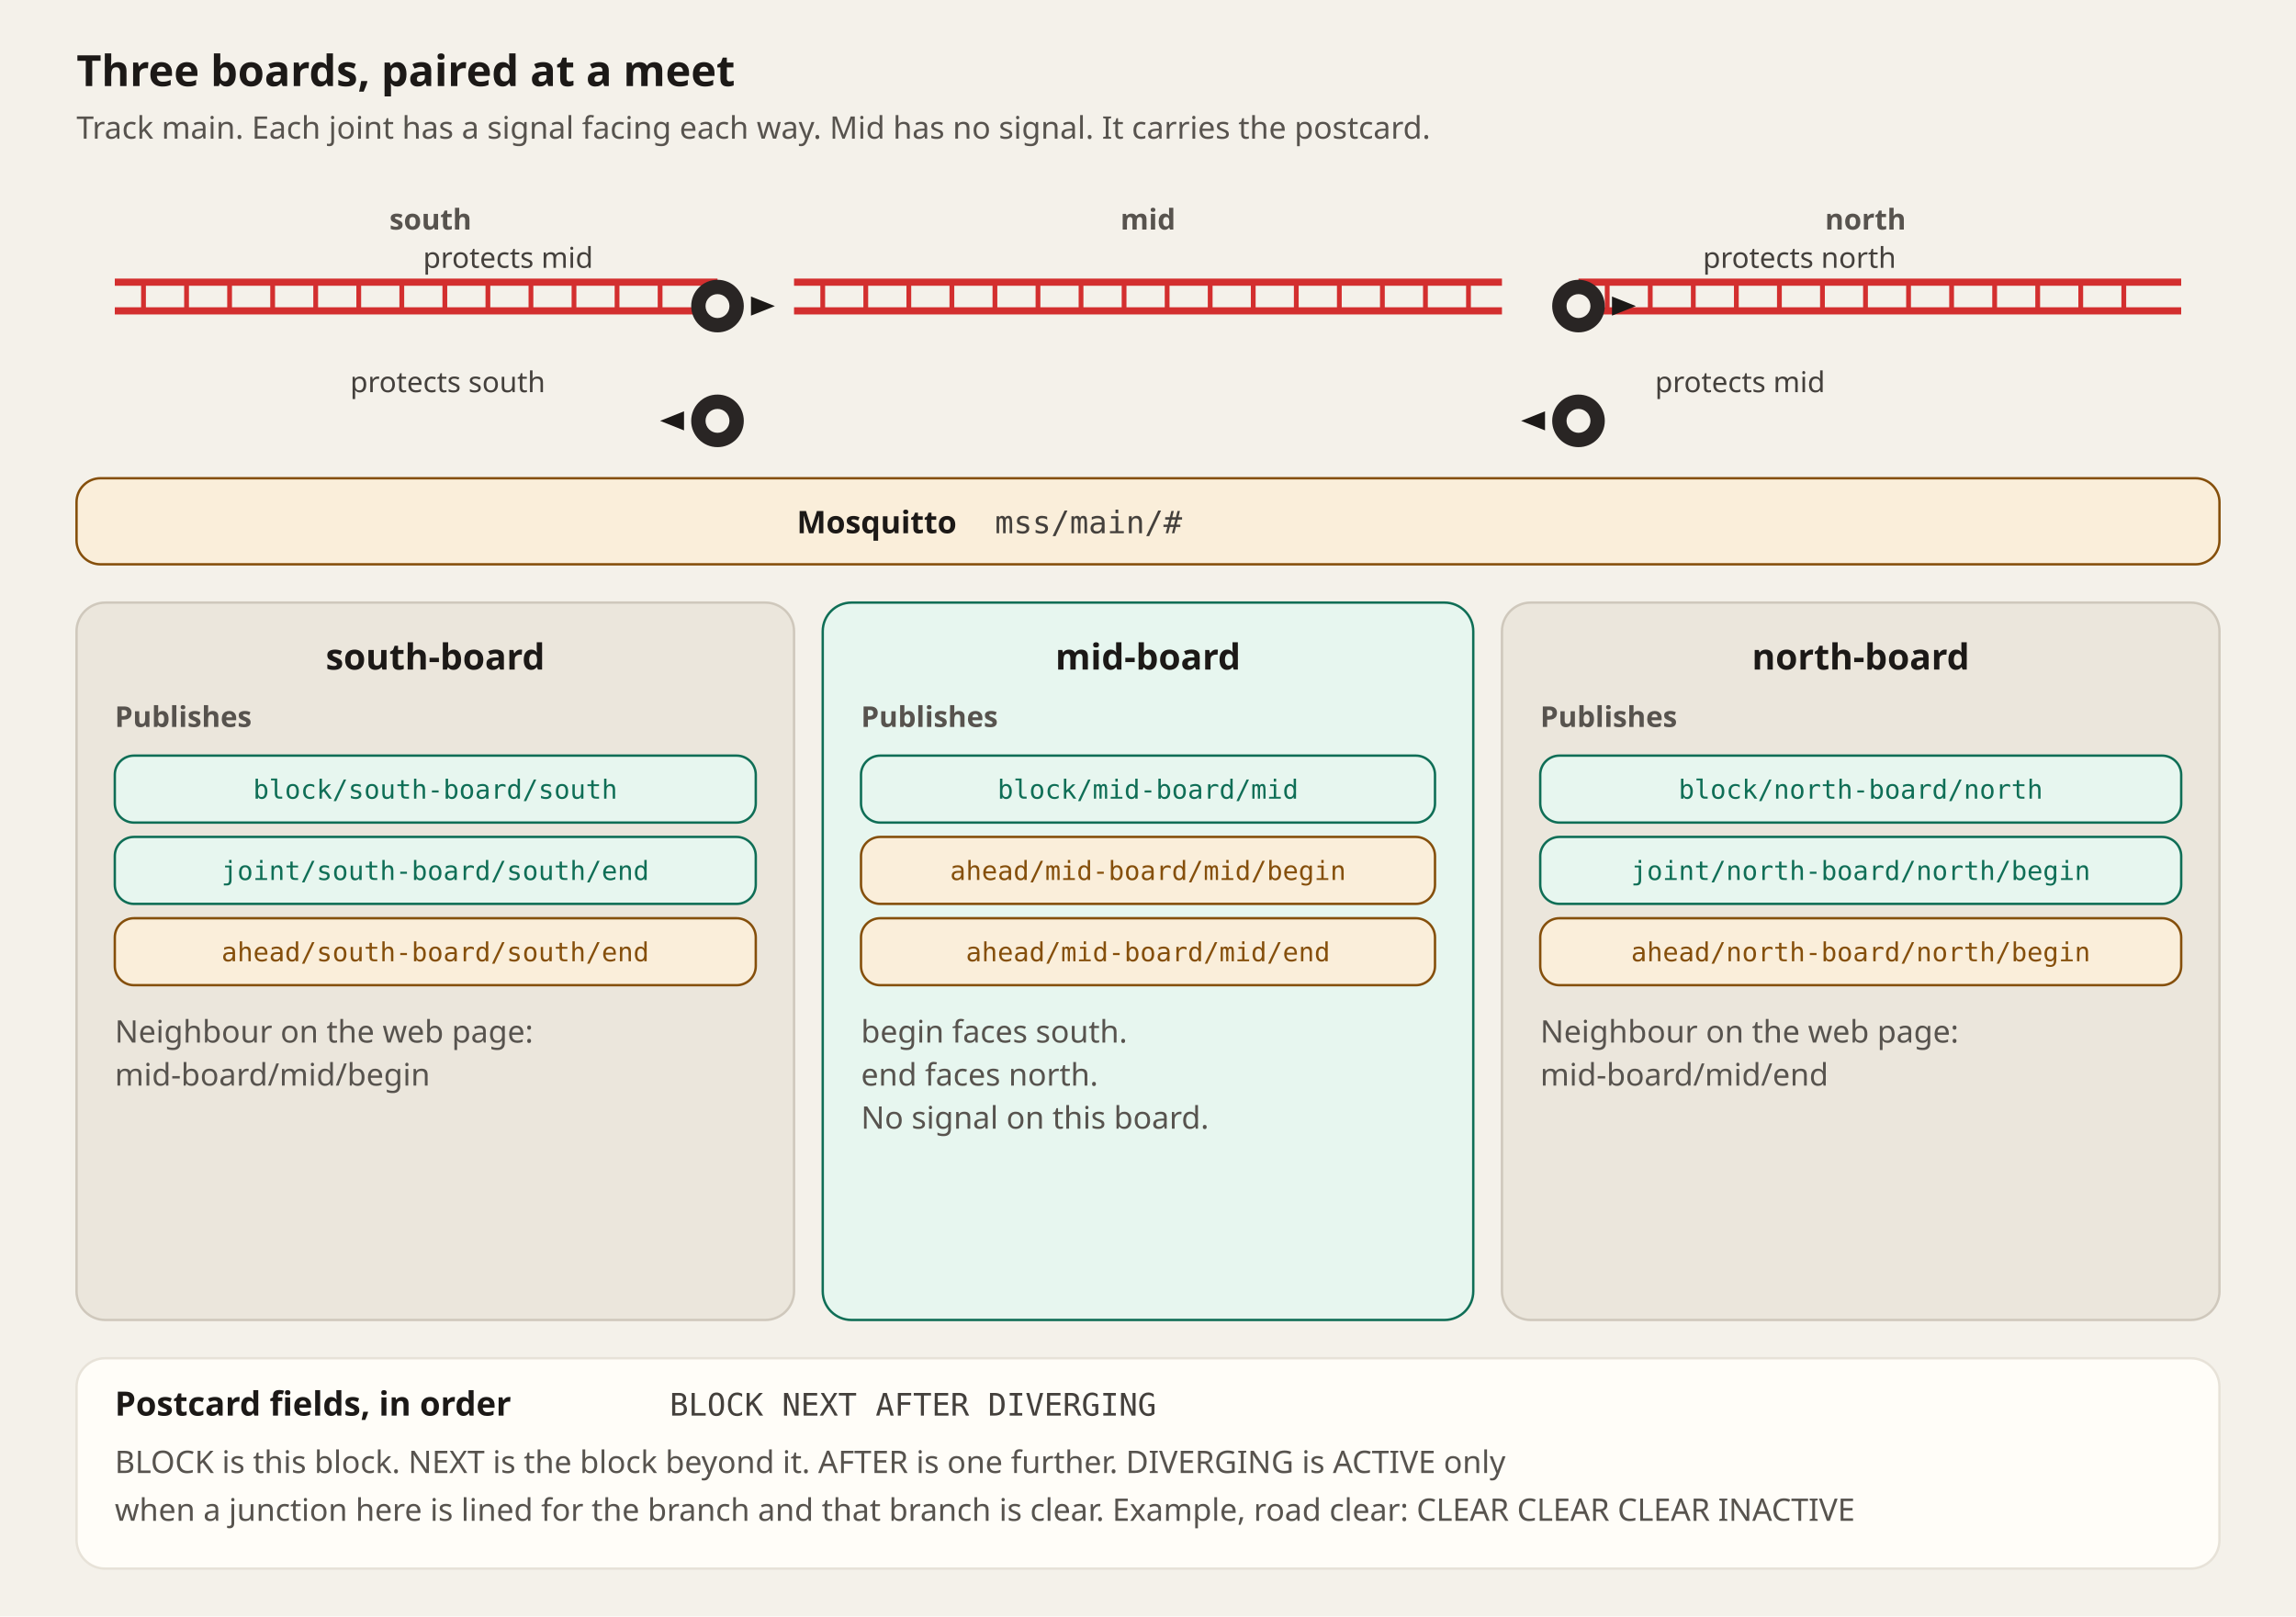
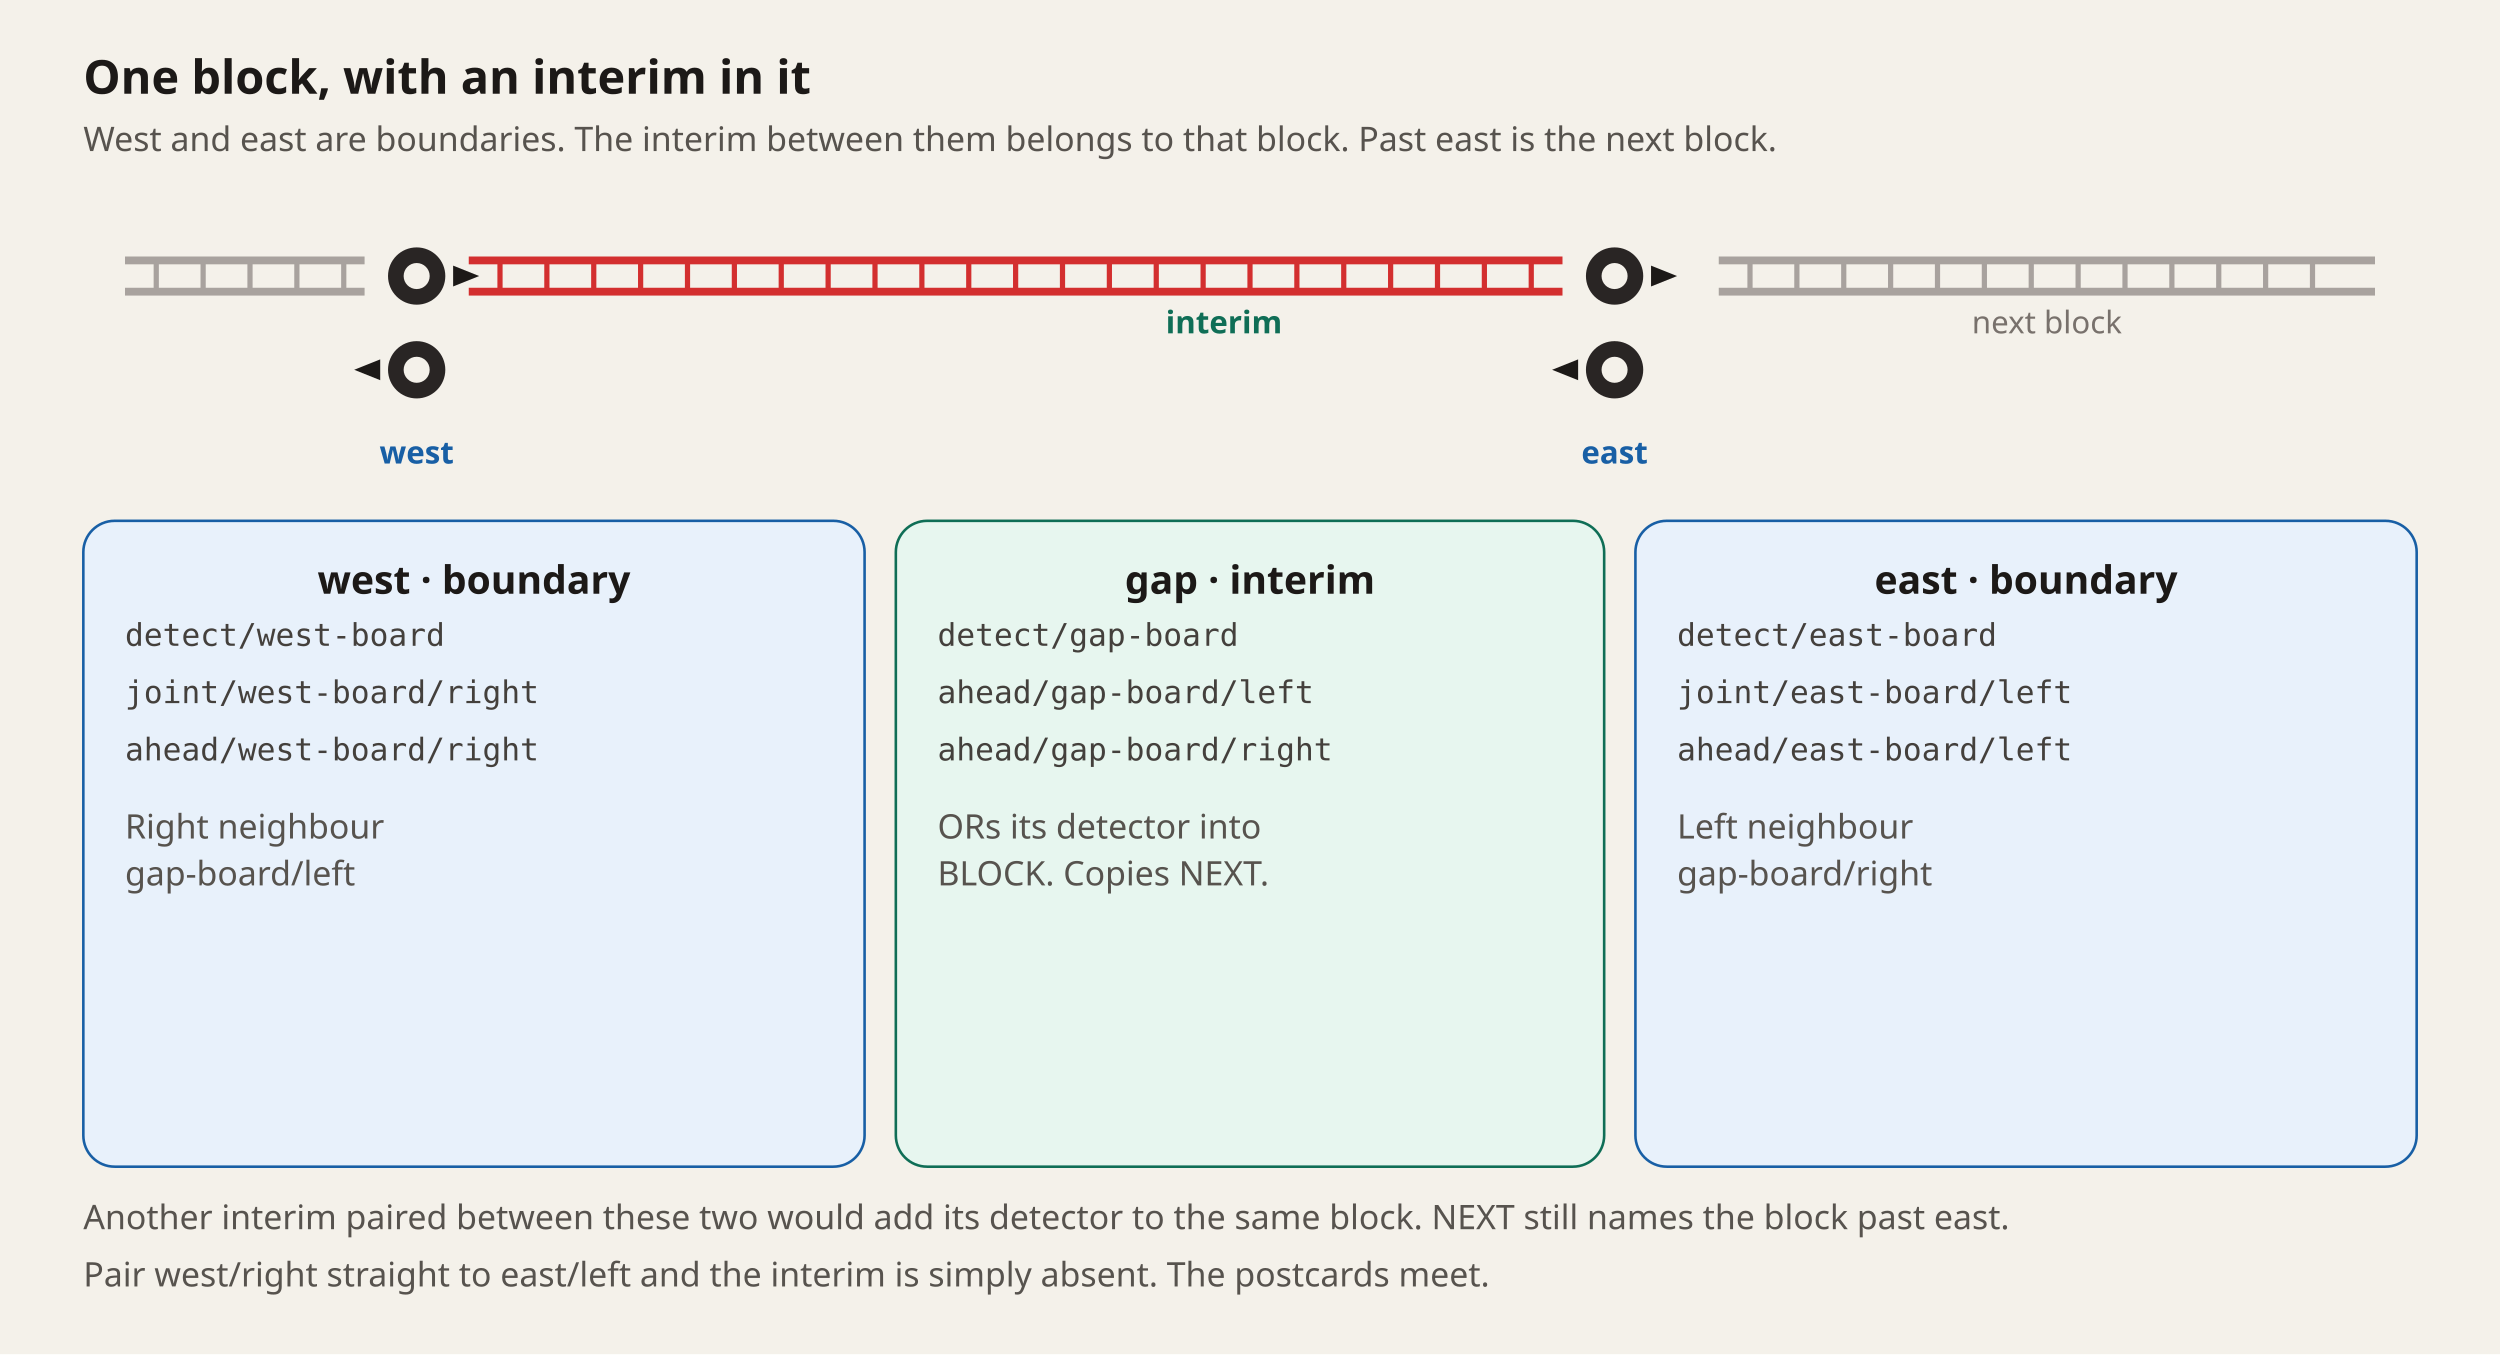
- <svg xmlns="http://www.w3.org/2000/svg" width="960" height="676" viewBox="0 0 960 676" role="img" aria-labelledby="title desc">
-   <rect width="960" height="676" fill="#f4f1ea" />
+ <svg xmlns="http://www.w3.org/2000/svg" width="960" height="520" viewBox="0 0 960 520" role="img" aria-labelledby="title desc">
+   <rect width="960" height="520" fill="#f4f1ea" />
  <g font-family="ui-sans-serif, system-ui, sans-serif" fill="#1c1917">
-     <text x="32" y="36" font-size="18" font-weight="600">Three boards, paired at a meet</text>
-     <text x="32" y="58" fill="#57534e" font-size="13">Track main. Each joint has a signal facing each way. Mid has no signal. It carries the postcard.</text>
-     <g fill="#57534e" font-size="12" font-weight="600" text-anchor="middle">
-       <text x="180" y="96">south</text>
-       <text x="480" y="96">mid</text>
-       <text x="780" y="96">north</text>
+     <text x="32" y="36" font-size="18" font-weight="600">One block, with an interim in it</text>
+     <text x="32" y="58" fill="#57534e" font-size="13">West and east are boundaries. The interim between them belongs to that block. Past east is the next block.</text>
+     <g stroke="#a8a29e" stroke-width="3" stroke-linecap="butt">
+       <line x1="48" y1="100" x2="140" y2="100" />
+       <line x1="48" y1="112" x2="140" y2="112" />
+     </g>
+     <g stroke="#a8a29e" stroke-width="2">
+       <line x1="60" y1="100" x2="60" y2="112" />
+       <line x1="78" y1="100" x2="78" y2="112" />
+       <line x1="96" y1="100" x2="96" y2="112" />
+       <line x1="114" y1="100" x2="114" y2="112" />
+       <line x1="132" y1="100" x2="132" y2="112" />
    </g>
    <g stroke="#d32f2f" stroke-width="3" stroke-linecap="butt">
-       <line x1="48" y1="118" x2="300" y2="118" />
-       <line x1="48" y1="130" x2="300" y2="130" />
+       <line x1="180" y1="100" x2="600" y2="100" />
+       <line x1="180" y1="112" x2="600" y2="112" />
    </g>
    <g stroke="#d32f2f" stroke-width="2">
-       <line x1="60" y1="118" x2="60" y2="130" />
-       <line x1="78" y1="118" x2="78" y2="130" />
-       <line x1="96" y1="118" x2="96" y2="130" />
-       <line x1="114" y1="118" x2="114" y2="130" />
-       <line x1="132" y1="118" x2="132" y2="130" />
-       <line x1="150" y1="118" x2="150" y2="130" />
-       <line x1="168" y1="118" x2="168" y2="130" />
-       <line x1="186" y1="118" x2="186" y2="130" />
-       <line x1="204" y1="118" x2="204" y2="130" />
-       <line x1="222" y1="118" x2="222" y2="130" />
-       <line x1="240" y1="118" x2="240" y2="130" />
-       <line x1="258" y1="118" x2="258" y2="130" />
-       <line x1="276" y1="118" x2="276" y2="130" />
+       <line x1="192" y1="100" x2="192" y2="112" />
+       <line x1="210" y1="100" x2="210" y2="112" />
+       <line x1="228" y1="100" x2="228" y2="112" />
+       <line x1="246" y1="100" x2="246" y2="112" />
+       <line x1="264" y1="100" x2="264" y2="112" />
+       <line x1="282" y1="100" x2="282" y2="112" />
+       <line x1="300" y1="100" x2="300" y2="112" />
+       <line x1="318" y1="100" x2="318" y2="112" />
+       <line x1="336" y1="100" x2="336" y2="112" />
+       <line x1="354" y1="100" x2="354" y2="112" />
+       <line x1="372" y1="100" x2="372" y2="112" />
+       <line x1="390" y1="100" x2="390" y2="112" />
+       <line x1="408" y1="100" x2="408" y2="112" />
+       <line x1="426" y1="100" x2="426" y2="112" />
+       <line x1="444" y1="100" x2="444" y2="112" />
+       <line x1="462" y1="100" x2="462" y2="112" />
+       <line x1="480" y1="100" x2="480" y2="112" />
+       <line x1="498" y1="100" x2="498" y2="112" />
+       <line x1="516" y1="100" x2="516" y2="112" />
+       <line x1="534" y1="100" x2="534" y2="112" />
+       <line x1="552" y1="100" x2="552" y2="112" />
+       <line x1="570" y1="100" x2="570" y2="112" />
+       <line x1="588" y1="100" x2="588" y2="112" />
    </g>
-     <g stroke="#d32f2f" stroke-width="3" stroke-linecap="butt">
-       <line x1="332" y1="118" x2="628" y2="118" />
-       <line x1="332" y1="130" x2="628" y2="130" />
+     <g stroke="#a8a29e" stroke-width="3" stroke-linecap="butt">
+       <line x1="660" y1="100" x2="912" y2="100" />
+       <line x1="660" y1="112" x2="912" y2="112" />
    </g>
-     <g stroke="#d32f2f" stroke-width="2">
-       <line x1="344" y1="118" x2="344" y2="130" />
-       <line x1="362" y1="118" x2="362" y2="130" />
-       <line x1="380" y1="118" x2="380" y2="130" />
-       <line x1="398" y1="118" x2="398" y2="130" />
-       <line x1="416" y1="118" x2="416" y2="130" />
-       <line x1="434" y1="118" x2="434" y2="130" />
-       <line x1="452" y1="118" x2="452" y2="130" />
-       <line x1="470" y1="118" x2="470" y2="130" />
-       <line x1="488" y1="118" x2="488" y2="130" />
-       <line x1="506" y1="118" x2="506" y2="130" />
-       <line x1="524" y1="118" x2="524" y2="130" />
-       <line x1="542" y1="118" x2="542" y2="130" />
-       <line x1="560" y1="118" x2="560" y2="130" />
-       <line x1="578" y1="118" x2="578" y2="130" />
-       <line x1="596" y1="118" x2="596" y2="130" />
-       <line x1="614" y1="118" x2="614" y2="130" />
+     <g stroke="#a8a29e" stroke-width="2">
+       <line x1="672" y1="100" x2="672" y2="112" />
+       <line x1="690" y1="100" x2="690" y2="112" />
+       <line x1="708" y1="100" x2="708" y2="112" />
+       <line x1="726" y1="100" x2="726" y2="112" />
+       <line x1="744" y1="100" x2="744" y2="112" />
+       <line x1="762" y1="100" x2="762" y2="112" />
+       <line x1="780" y1="100" x2="780" y2="112" />
+       <line x1="798" y1="100" x2="798" y2="112" />
+       <line x1="816" y1="100" x2="816" y2="112" />
+       <line x1="834" y1="100" x2="834" y2="112" />
+       <line x1="852" y1="100" x2="852" y2="112" />
+       <line x1="870" y1="100" x2="870" y2="112" />
+       <line x1="888" y1="100" x2="888" y2="112" />
    </g>
-     <g stroke="#d32f2f" stroke-width="3" stroke-linecap="butt">
-       <line x1="660" y1="118" x2="912" y2="118" />
-       <line x1="660" y1="130" x2="912" y2="130" />
-     </g>
-     <g stroke="#d32f2f" stroke-width="2">
-       <line x1="672" y1="118" x2="672" y2="130" />
-       <line x1="690" y1="118" x2="690" y2="130" />
-       <line x1="708" y1="118" x2="708" y2="130" />
-       <line x1="726" y1="118" x2="726" y2="130" />
-       <line x1="744" y1="118" x2="744" y2="130" />
-       <line x1="762" y1="118" x2="762" y2="130" />
-       <line x1="780" y1="118" x2="780" y2="130" />
-       <line x1="798" y1="118" x2="798" y2="130" />
-       <line x1="816" y1="118" x2="816" y2="130" />
-       <line x1="834" y1="118" x2="834" y2="130" />
-       <line x1="852" y1="118" x2="852" y2="130" />
-       <line x1="870" y1="118" x2="870" y2="130" />
-       <line x1="888" y1="118" x2="888" y2="130" />
-     </g>
-     <text x="248" y="112" text-anchor="end" fill="#44403c" font-size="12">protects mid</text>
-     <text x="228" y="164" text-anchor="end" fill="#44403c" font-size="12">protects south</text>
-     <text x="712" y="112" fill="#44403c" font-size="12">protects north</text>
-     <text x="692" y="164" fill="#44403c" font-size="12">protects mid</text>
-     <g transform="translate(300 128) scale(1 1)">
+     <g transform="translate(160 106) scale(1 1)">
      <circle cx="0" cy="0" r="11" fill="#292524" />
      <circle cx="0" cy="0" r="5" fill="#f4f1ea" />
      <polygon points="14,-4 24,0 14,4" fill="#1c1917" />
    </g>
-     <g transform="translate(300 176) scale(-1 1)">
+     <g transform="translate(160 142) scale(-1 1)">
      <circle cx="0" cy="0" r="11" fill="#292524" />
      <circle cx="0" cy="0" r="5" fill="#f4f1ea" />
      <polygon points="14,-4 24,0 14,4" fill="#1c1917" />
    </g>
-     <g transform="translate(660 128) scale(1 1)">
+     <g transform="translate(620 106) scale(1 1)">
      <circle cx="0" cy="0" r="11" fill="#292524" />
      <circle cx="0" cy="0" r="5" fill="#f4f1ea" />
      <polygon points="14,-4 24,0 14,4" fill="#1c1917" />
    </g>
-     <g transform="translate(660 176) scale(-1 1)">
+     <g transform="translate(620 142) scale(-1 1)">
      <circle cx="0" cy="0" r="11" fill="#292524" />
      <circle cx="0" cy="0" r="5" fill="#f4f1ea" />
      <polygon points="14,-4 24,0 14,4" fill="#1c1917" />
    </g>
-     <rect x="32" y="200" width="896" height="36" rx="10" fill="#faeeda" stroke="#854f0b" />
-     <text x="400" y="223" text-anchor="end" font-size="13" font-weight="600">Mosquitto</text>
-     <text x="416" y="223" fill="#44403c" font-family="ui-monospace, SFMono-Regular, Menlo, monospace" font-size="13">mss/main/#</text>
-     <rect x="32" y="252" width="300" height="300" rx="12" fill="#ebe6dc" stroke="#cfc8bc" />
-     <text x="182.0" y="280" text-anchor="middle" font-size="15" font-weight="600">south-board</text>
-     <text x="48" y="304" fill="#57534e" font-size="12" font-weight="600">Publishes</text>
-     <rect x="48" y="316" width="268" height="28" rx="8" fill="#e7f6ef" stroke="#0f6e56" />
-     <text x="182.0" y="334" text-anchor="middle" fill="#0f6e56" font-family="ui-monospace, SFMono-Regular, Menlo, monospace" font-size="11">block/south-board/south</text>
-     <rect x="48" y="350" width="268" height="28" rx="8" fill="#e7f6ef" stroke="#0f6e56" />
-     <text x="182.0" y="368" text-anchor="middle" fill="#0f6e56" font-family="ui-monospace, SFMono-Regular, Menlo, monospace" font-size="11">joint/south-board/south/end</text>
-     <rect x="48" y="384" width="268" height="28" rx="8" fill="#faeeda" stroke="#854f0b" />
-     <text x="182.0" y="402" text-anchor="middle" fill="#854f0b" font-family="ui-monospace, SFMono-Regular, Menlo, monospace" font-size="11">ahead/south-board/south/end</text>
-     <text x="48" y="436" fill="#57534e" font-size="13">Neighbour on the web page:</text>
-     <text x="48" y="454" fill="#57534e" font-size="13">mid-board/mid/begin</text>
-     <rect x="344" y="252" width="272" height="300" rx="12" fill="#e7f6ef" stroke="#0f6e56" />
-     <text x="480.0" y="280" text-anchor="middle" font-size="15" font-weight="600">mid-board</text>
-     <text x="360" y="304" fill="#57534e" font-size="12" font-weight="600">Publishes</text>
-     <rect x="360" y="316" width="240" height="28" rx="8" fill="#e7f6ef" stroke="#0f6e56" />
-     <text x="480.0" y="334" text-anchor="middle" fill="#0f6e56" font-family="ui-monospace, SFMono-Regular, Menlo, monospace" font-size="11">block/mid-board/mid</text>
-     <rect x="360" y="350" width="240" height="28" rx="8" fill="#faeeda" stroke="#854f0b" />
-     <text x="480.0" y="368" text-anchor="middle" fill="#854f0b" font-family="ui-monospace, SFMono-Regular, Menlo, monospace" font-size="11">ahead/mid-board/mid/begin</text>
-     <rect x="360" y="384" width="240" height="28" rx="8" fill="#faeeda" stroke="#854f0b" />
-     <text x="480.0" y="402" text-anchor="middle" fill="#854f0b" font-family="ui-monospace, SFMono-Regular, Menlo, monospace" font-size="11">ahead/mid-board/mid/end</text>
-     <text x="360" y="436" fill="#57534e" font-size="13">begin faces south.</text>
-     <text x="360" y="454" fill="#57534e" font-size="13">end faces north.</text>
-     <text x="360" y="472" fill="#57534e" font-size="13">No signal on this board.</text>
-     <rect x="628" y="252" width="300" height="300" rx="12" fill="#ebe6dc" stroke="#cfc8bc" />
-     <text x="778.0" y="280" text-anchor="middle" font-size="15" font-weight="600">north-board</text>
-     <text x="644" y="304" fill="#57534e" font-size="12" font-weight="600">Publishes</text>
-     <rect x="644" y="316" width="268" height="28" rx="8" fill="#e7f6ef" stroke="#0f6e56" />
-     <text x="778.0" y="334" text-anchor="middle" fill="#0f6e56" font-family="ui-monospace, SFMono-Regular, Menlo, monospace" font-size="11">block/north-board/north</text>
-     <rect x="644" y="350" width="268" height="28" rx="8" fill="#e7f6ef" stroke="#0f6e56" />
-     <text x="778.0" y="368" text-anchor="middle" fill="#0f6e56" font-family="ui-monospace, SFMono-Regular, Menlo, monospace" font-size="11">joint/north-board/north/begin</text>
-     <rect x="644" y="384" width="268" height="28" rx="8" fill="#faeeda" stroke="#854f0b" />
-     <text x="778.0" y="402" text-anchor="middle" fill="#854f0b" font-family="ui-monospace, SFMono-Regular, Menlo, monospace" font-size="11">ahead/north-board/north/begin</text>
-     <text x="644" y="436" fill="#57534e" font-size="13">Neighbour on the web page:</text>
-     <text x="644" y="454" fill="#57534e" font-size="13">mid-board/mid/end</text>
-     <rect x="32" y="568" width="896" height="88" rx="12" fill="#fffdf8" stroke="#e7e2d8" />
-     <text x="48" y="592" font-size="14" font-weight="600">Postcard fields, in order</text>
-     <text x="280" y="592" fill="#44403c" font-family="ui-monospace, SFMono-Regular, Menlo, monospace" font-size="13">BLOCK  NEXT  AFTER  DIVERGING</text>
-     <text x="48" y="616" fill="#57534e" font-size="13">BLOCK is this block. NEXT is the block beyond it. AFTER is one further. DIVERGING is ACTIVE only</text>
-     <text x="48" y="636" fill="#57534e" font-size="13">when a junction here is lined for the branch and that branch is clear. Example, road clear: CLEAR CLEAR CLEAR INACTIVE</text>
+     <text x="160" y="178" text-anchor="middle" fill="#185fa5" font-size="12" font-weight="600">west</text>
+     <text x="470" y="128" text-anchor="middle" fill="#0f6e56" font-size="12" font-weight="600">interim</text>
+     <text x="620" y="178" text-anchor="middle" fill="#185fa5" font-size="12" font-weight="600">east</text>
+     <text x="786" y="128" text-anchor="middle" fill="#78716c" font-size="12">next block</text>
+     <rect x="32" y="200" width="300" height="248" rx="12" fill="#e8f1fb" stroke="#185fa5" />
+     <text x="182.0" y="228" text-anchor="middle" font-size="15" font-weight="600">west · boundary</text>
+     <text x="48" y="248" fill="#44403c" font-family="ui-monospace, SFMono-Regular, Menlo, monospace" font-size="12">detect/west-board</text>
+     <text x="48" y="270" fill="#44403c" font-family="ui-monospace, SFMono-Regular, Menlo, monospace" font-size="12">joint/west-board/right</text>
+     <text x="48" y="292" fill="#44403c" font-family="ui-monospace, SFMono-Regular, Menlo, monospace" font-size="12">ahead/west-board/right</text>
+     <text x="48" y="322" fill="#57534e" font-size="13">Right neighbour</text>
+     <text x="48" y="340" fill="#57534e" font-size="13">gap-board/left</text>
+     <rect x="344" y="200" width="272" height="248" rx="12" fill="#e7f6ef" stroke="#0f6e56" />
+     <text x="480.0" y="228" text-anchor="middle" font-size="15" font-weight="600">gap · interim</text>
+     <text x="360" y="248" fill="#44403c" font-family="ui-monospace, SFMono-Regular, Menlo, monospace" font-size="12">detect/gap-board</text>
+     <text x="360" y="270" fill="#44403c" font-family="ui-monospace, SFMono-Regular, Menlo, monospace" font-size="12">ahead/gap-board/left</text>
+     <text x="360" y="292" fill="#44403c" font-family="ui-monospace, SFMono-Regular, Menlo, monospace" font-size="12">ahead/gap-board/right</text>
+     <text x="360" y="322" fill="#57534e" font-size="13">ORs its detector into</text>
+     <text x="360" y="340" fill="#57534e" font-size="13">BLOCK. Copies NEXT.</text>
+     <rect x="628" y="200" width="300" height="248" rx="12" fill="#e8f1fb" stroke="#185fa5" />
+     <text x="778.0" y="228" text-anchor="middle" font-size="15" font-weight="600">east · boundary</text>
+     <text x="644" y="248" fill="#44403c" font-family="ui-monospace, SFMono-Regular, Menlo, monospace" font-size="12">detect/east-board</text>
+     <text x="644" y="270" fill="#44403c" font-family="ui-monospace, SFMono-Regular, Menlo, monospace" font-size="12">joint/east-board/left</text>
+     <text x="644" y="292" fill="#44403c" font-family="ui-monospace, SFMono-Regular, Menlo, monospace" font-size="12">ahead/east-board/left</text>
+     <text x="644" y="322" fill="#57534e" font-size="13">Left neighbour</text>
+     <text x="644" y="340" fill="#57534e" font-size="13">gap-board/right</text>
+     <text x="32" y="472" fill="#57534e" font-size="13">Another interim paired between these two would add its detector to the same block. NEXT still names the block past east.</text>
+     <text x="32" y="494" fill="#57534e" font-size="13">Pair west/right straight to east/left and the interim is simply absent. The postcards meet.</text>
  </g>
</svg>
